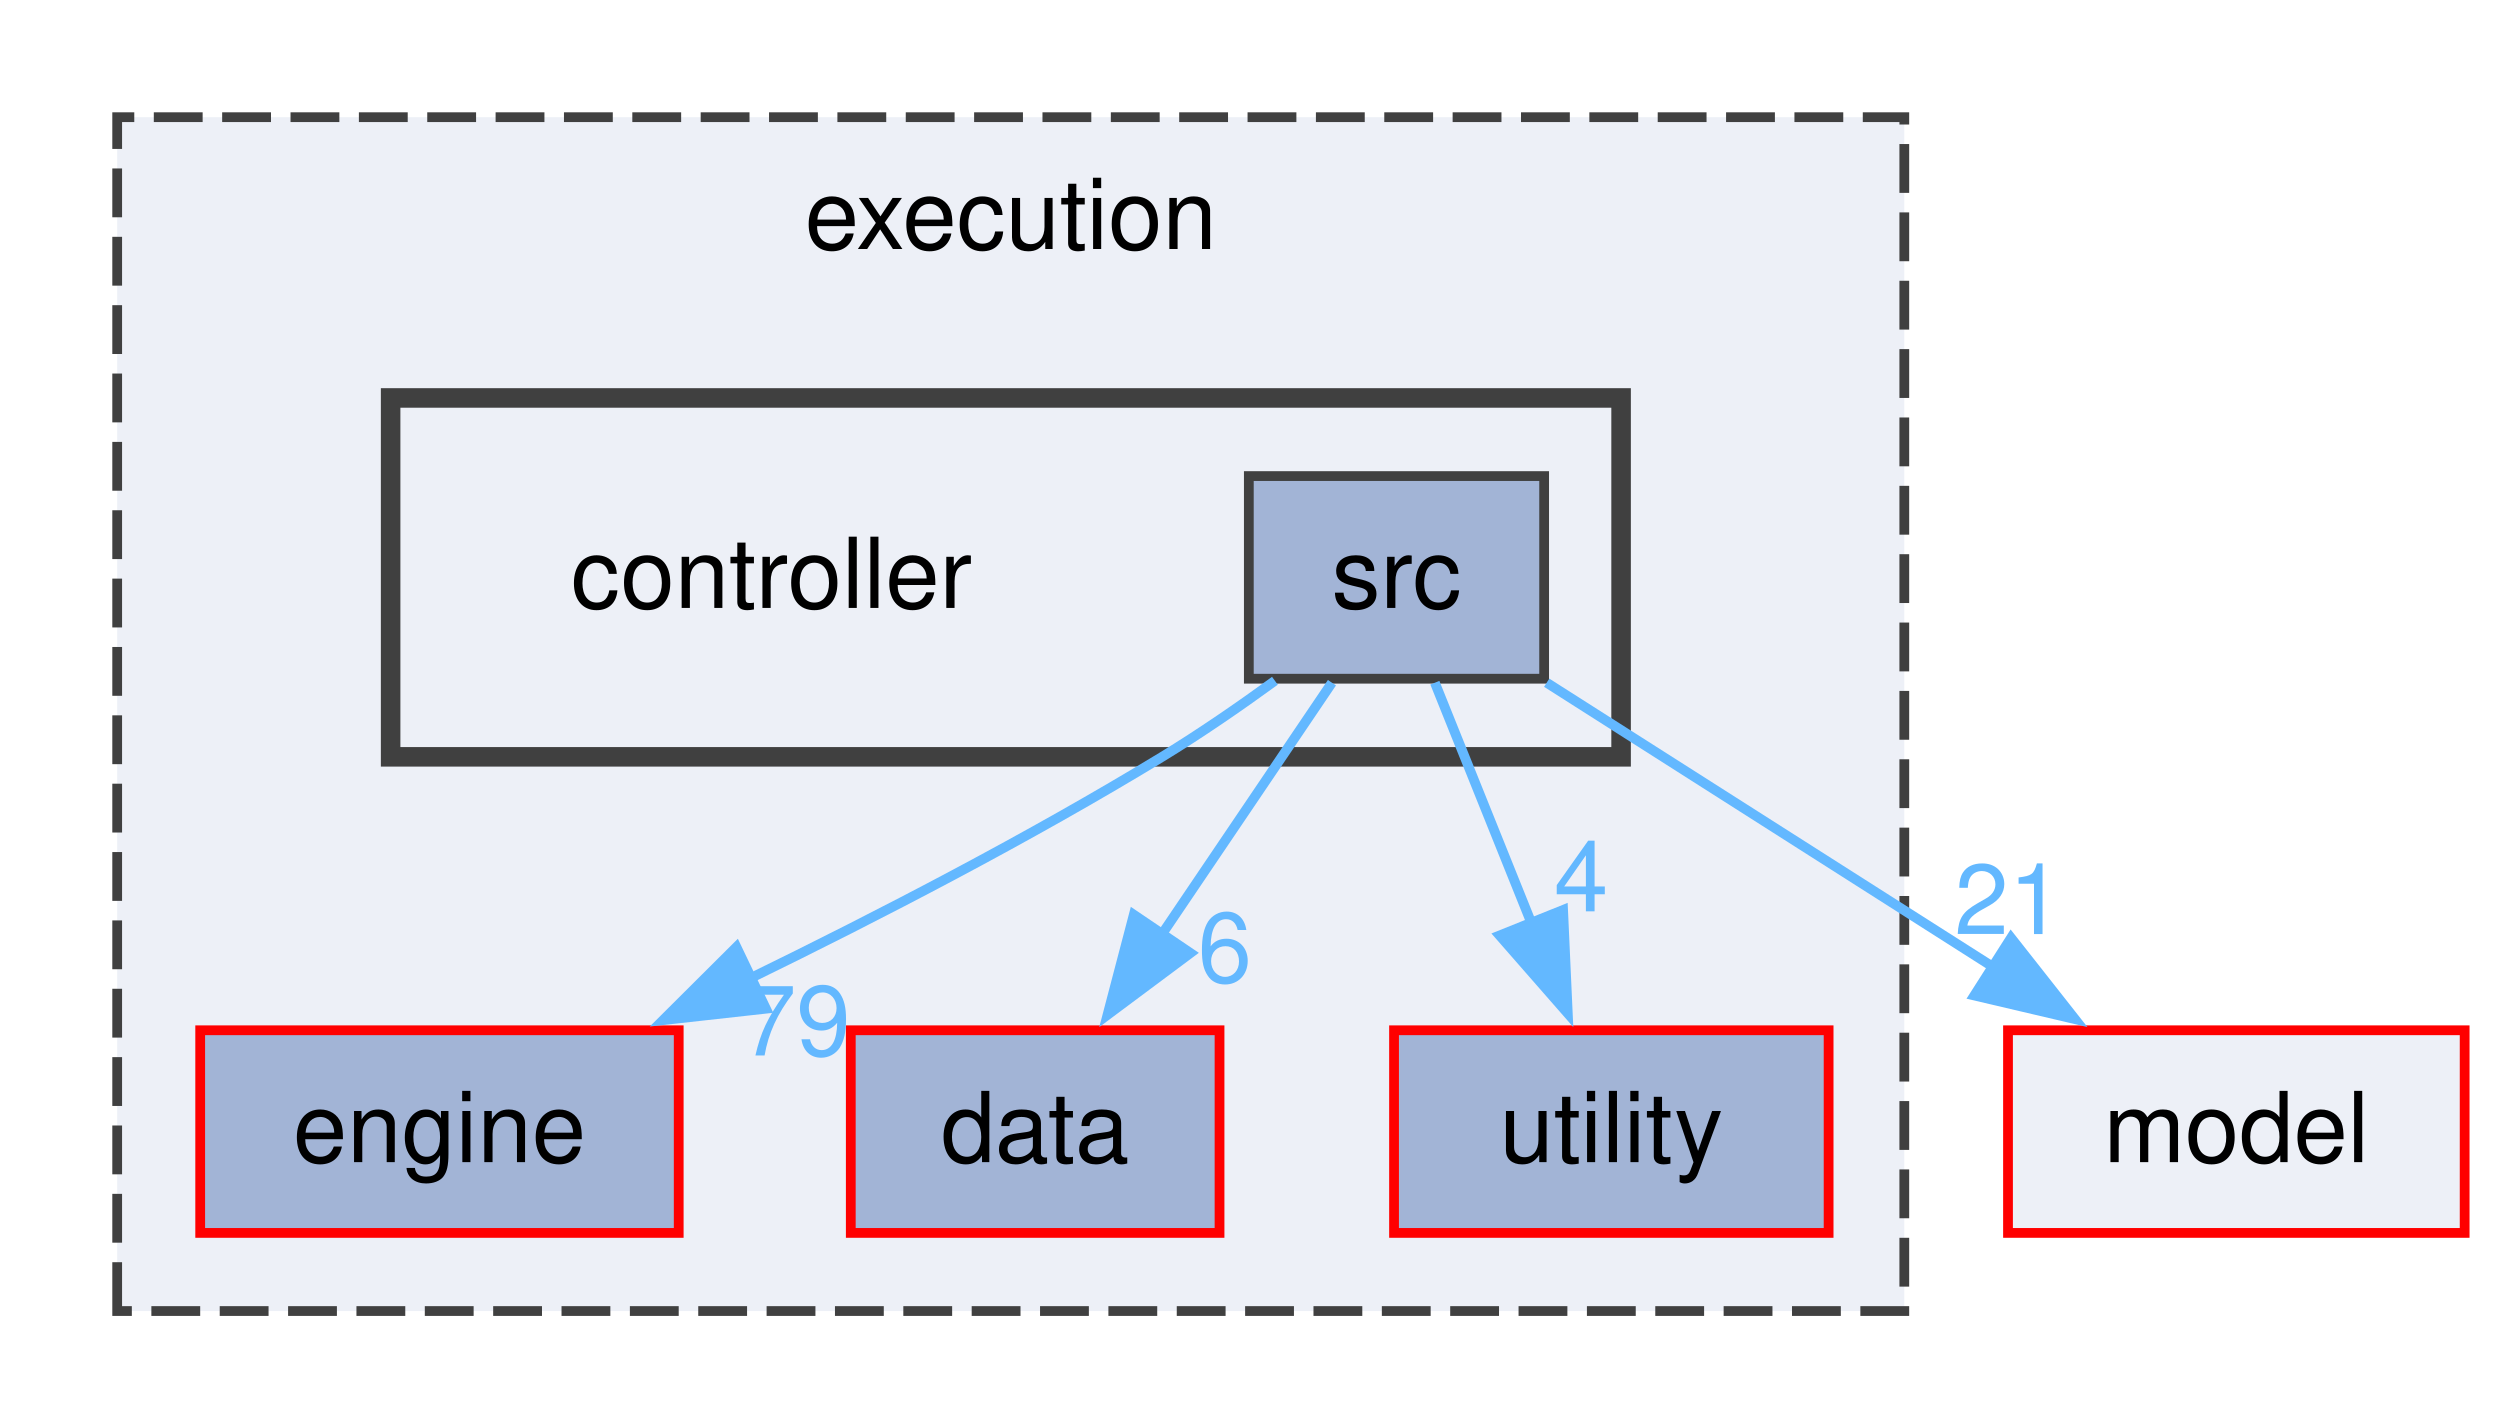
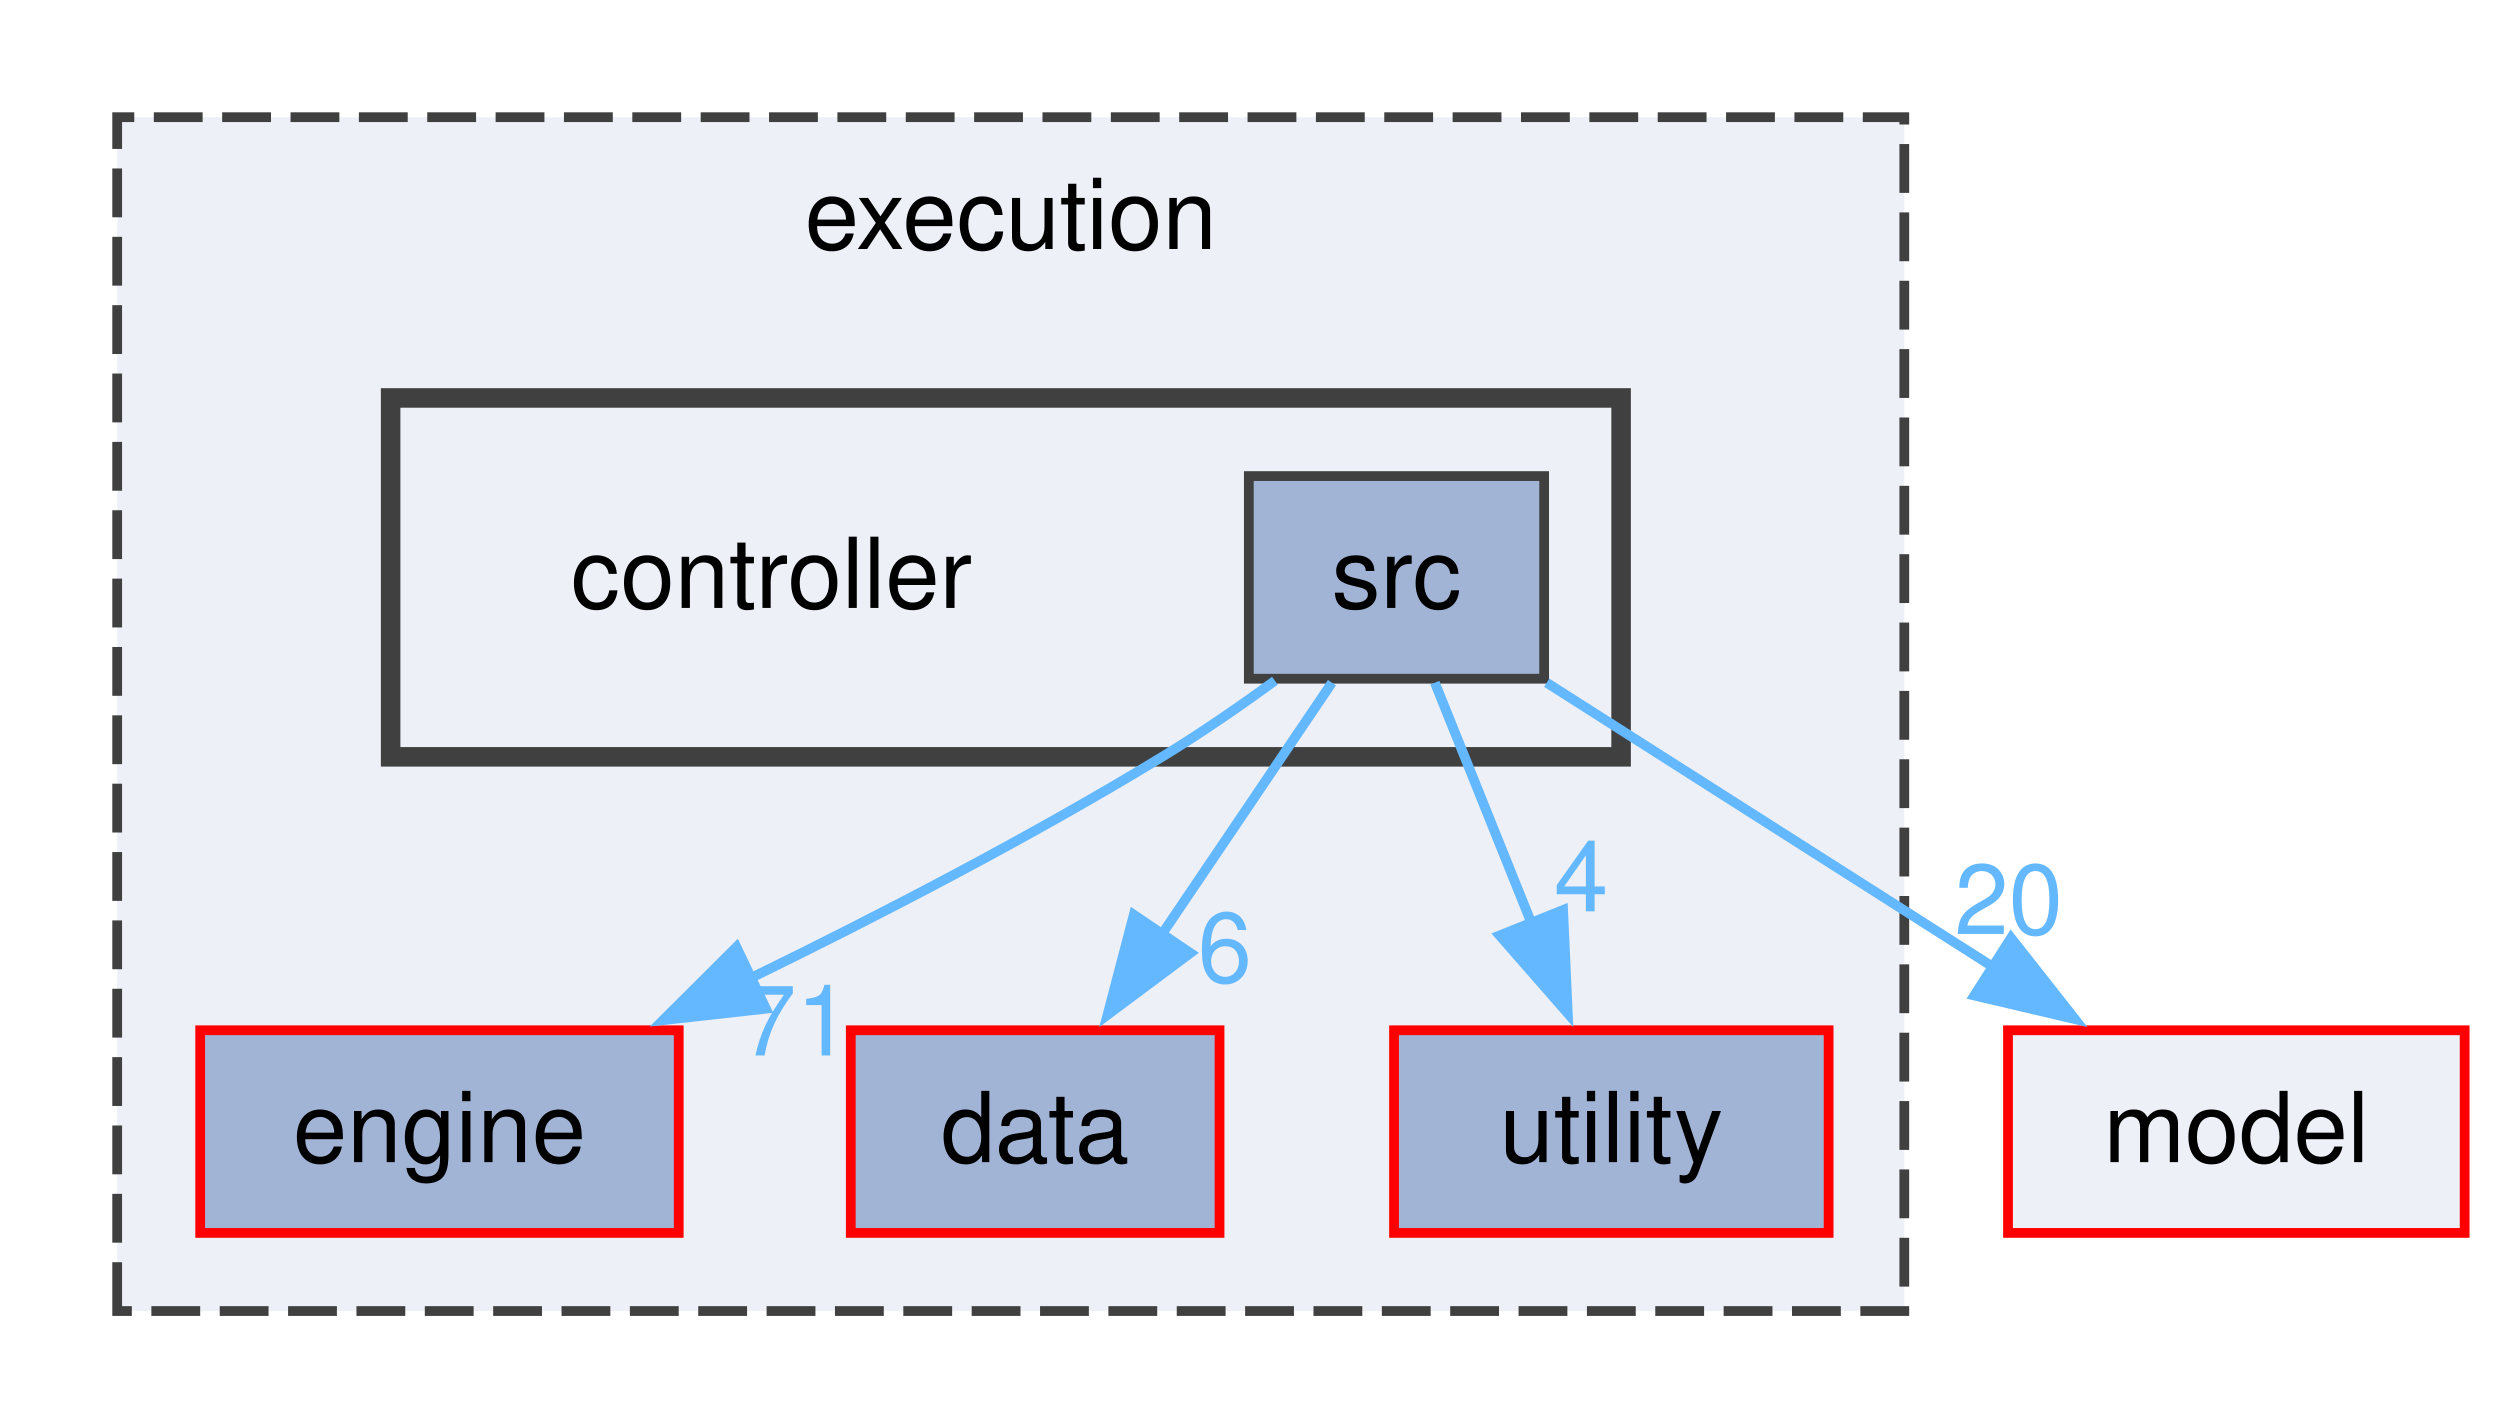
<svg xmlns="http://www.w3.org/2000/svg" xmlns:xlink="http://www.w3.org/1999/xlink" width="256pt" height="146pt" viewBox="0.00 0.00 256.00 146.00">
  <g id="graph0" class="graph" transform="scale(1 1) rotate(0) translate(4 142.25)">
    <g id="clust1" class="cluster">
      <g id="a_clust1">
        <a xlink:href="dir_5492fae2ae9e8e8e3b45371f34937227.html" target="_top" xlink:title="execution">
          <polygon fill="#edf0f7" stroke="#404040" stroke-dasharray="5,2" points="8,-8 8,-130.25 191,-130.25 191,-8 8,-8" />
          <text xml:space="preserve" text-anchor="middle" x="99.5" y="-116.75" font-family="Helvetica,sans-Serif" font-size="10.00">execution</text>
        </a>
      </g>
    </g>
    <g id="clust2" class="cluster">
      <g id="a_clust2">
        <a xlink:href="dir_f6068031c8ed86da3580f80ca3a17e26.html" target="_top">
          <polygon fill="#edf0f7" stroke="#404040" stroke-width="2" points="36,-64.75 36,-101.5 162,-101.5 162,-64.75 36,-64.75" />
        </a>
      </g>
    </g>
    <g id="node1" class="node">
      <g id="a_node1">
        <a xlink:href="dir_11b717f8bbe9adcce5d847a0cd87900f.html" target="_top" xlink:title="engine">
          <polygon fill="#a2b4d6" stroke="red" points="65.5,-36.75 16.5,-36.75 16.5,-16 65.5,-16 65.5,-36.75" />
          <text xml:space="preserve" text-anchor="middle" x="41" y="-23.25" font-family="Helvetica,sans-Serif" font-size="10.00">engine</text>
        </a>
      </g>
    </g>
    <g id="node2" class="node">
      <g id="a_node2">
        <a xlink:href="dir_2445526665ebab794f8c8c79540d5ddc.html" target="_top" xlink:title="data">
          <polygon fill="#a2b4d6" stroke="red" points="120.88,-36.75 83.12,-36.75 83.12,-16 120.88,-16 120.88,-36.75" />
          <text xml:space="preserve" text-anchor="middle" x="102" y="-23.25" font-family="Helvetica,sans-Serif" font-size="10.00">data</text>
        </a>
      </g>
    </g>
    <g id="node3" class="node">
      <g id="a_node3">
        <a xlink:href="dir_6e332d3e931a265118348dad6ed62968.html" target="_top" xlink:title="utility">
          <polygon fill="#a2b4d6" stroke="red" points="183.25,-36.75 138.75,-36.75 138.75,-16 183.25,-16 183.25,-36.75" />
          <text xml:space="preserve" text-anchor="middle" x="161" y="-23.25" font-family="Helvetica,sans-Serif" font-size="10.00">utility</text>
        </a>
      </g>
    </g>
    <g id="node4" class="node">
      <text xml:space="preserve" text-anchor="middle" x="75" y="-80" font-family="Helvetica,sans-Serif" font-size="10.00">controller</text>
    </g>
    <g id="node5" class="node">
      <g id="a_node5">
        <a xlink:href="dir_27f4e9a048a42a026fab81ac122a06f3.html" target="_top" xlink:title="src">
          <polygon fill="#a2b4d6" stroke="#404040" points="154.12,-93.5 123.88,-93.5 123.88,-72.75 154.12,-72.75 154.12,-93.5" />
          <text xml:space="preserve" text-anchor="middle" x="139" y="-80" font-family="Helvetica,sans-Serif" font-size="10.00">src</text>
        </a>
      </g>
    </g>
    <g id="edge1" class="edge">
      <g id="a_edge1">
        <a xlink:href="dir_000031_000016.html" target="_top">
          <path fill="none" stroke="#63b8ff" d="M126.55,-72.54C122.91,-69.89 118.87,-67.11 115,-64.75 101.52,-56.54 86.01,-48.5 72.68,-42" />
          <polygon fill="#63b8ff" stroke="#63b8ff" points="74.43,-38.96 63.9,-37.79 71.41,-45.27 74.43,-38.96" />
        </a>
      </g>
      <g id="a_edge1-headlabel">
-         <a xlink:href="dir_000031_000016.html" target="_top" xlink:title="79">
-           <text xml:space="preserve" text-anchor="middle" x="77.54" y="-34.17" font-family="Helvetica,sans-Serif" font-size="10.00" fill="#63b8ff">79</text>
+         <a xlink:href="dir_000031_000016.html" target="_top" xlink:title="71">
+           <text xml:space="preserve" text-anchor="middle" x="77.54" y="-34.17" font-family="Helvetica,sans-Serif" font-size="10.00" fill="#63b8ff">71</text>
        </a>
      </g>
    </g>
    <g id="edge2" class="edge">
      <g id="a_edge2">
        <a xlink:href="dir_000031_000009.html" target="_top">
          <path fill="none" stroke="#63b8ff" d="M132.39,-72.34C127.54,-65.17 120.82,-55.23 114.93,-46.51" />
          <polygon fill="#63b8ff" stroke="#63b8ff" points="117.9,-44.66 109.41,-38.33 112.1,-48.58 117.9,-44.66" />
        </a>
      </g>
      <g id="a_edge2-headlabel">
        <a xlink:href="dir_000031_000009.html" target="_top" xlink:title="6">
          <text xml:space="preserve" text-anchor="middle" x="121.42" y="-41.67" font-family="Helvetica,sans-Serif" font-size="10.00" fill="#63b8ff">6</text>
        </a>
      </g>
    </g>
    <g id="edge4" class="edge">
      <g id="a_edge4">
        <a xlink:href="dir_000031_000040.html" target="_top">
          <path fill="none" stroke="#63b8ff" d="M142.93,-72.34C145.69,-65.49 149.46,-56.09 152.85,-47.65" />
          <polygon fill="#63b8ff" stroke="#63b8ff" points="156.06,-49.07 156.54,-38.48 149.56,-46.46 156.06,-49.07" />
        </a>
      </g>
      <g id="a_edge4-headlabel">
        <a xlink:href="dir_000031_000040.html" target="_top" xlink:title="4">
          <text xml:space="preserve" text-anchor="middle" x="157.91" y="-48.93" font-family="Helvetica,sans-Serif" font-size="10.00" fill="#63b8ff">4</text>
        </a>
      </g>
    </g>
    <g id="node6" class="node">
      <g id="a_node6">
        <a xlink:href="dir_3f14f6767c31cb4a1d22c13c18cc6fc3.html" target="_top" xlink:title="model">
          <polygon fill="#edf0f7" stroke="red" points="248.38,-36.75 201.62,-36.75 201.62,-16 248.38,-16 248.38,-36.75" />
          <text xml:space="preserve" text-anchor="middle" x="225" y="-23.25" font-family="Helvetica,sans-Serif" font-size="10.00">model</text>
        </a>
      </g>
    </g>
    <g id="edge3" class="edge">
      <g id="a_edge3">
        <a xlink:href="dir_000031_000026.html" target="_top">
          <path fill="none" stroke="#63b8ff" d="M154.38,-72.34C167.09,-64.24 185.4,-52.58 200.19,-43.17" />
          <polygon fill="#63b8ff" stroke="#63b8ff" points="201.93,-46.21 208.48,-37.89 198.17,-40.31 201.93,-46.21" />
        </a>
      </g>
      <g id="a_edge3-headlabel">
-         <a xlink:href="dir_000031_000026.html" target="_top" xlink:title="21">
-           <text xml:space="preserve" text-anchor="middle" x="201.69" y="-46.6" font-family="Helvetica,sans-Serif" font-size="10.00" fill="#63b8ff">21</text>
+         <a xlink:href="dir_000031_000026.html" target="_top" xlink:title="20">
+           <text xml:space="preserve" text-anchor="middle" x="201.69" y="-46.6" font-family="Helvetica,sans-Serif" font-size="10.00" fill="#63b8ff">20</text>
        </a>
      </g>
    </g>
  </g>
</svg>
